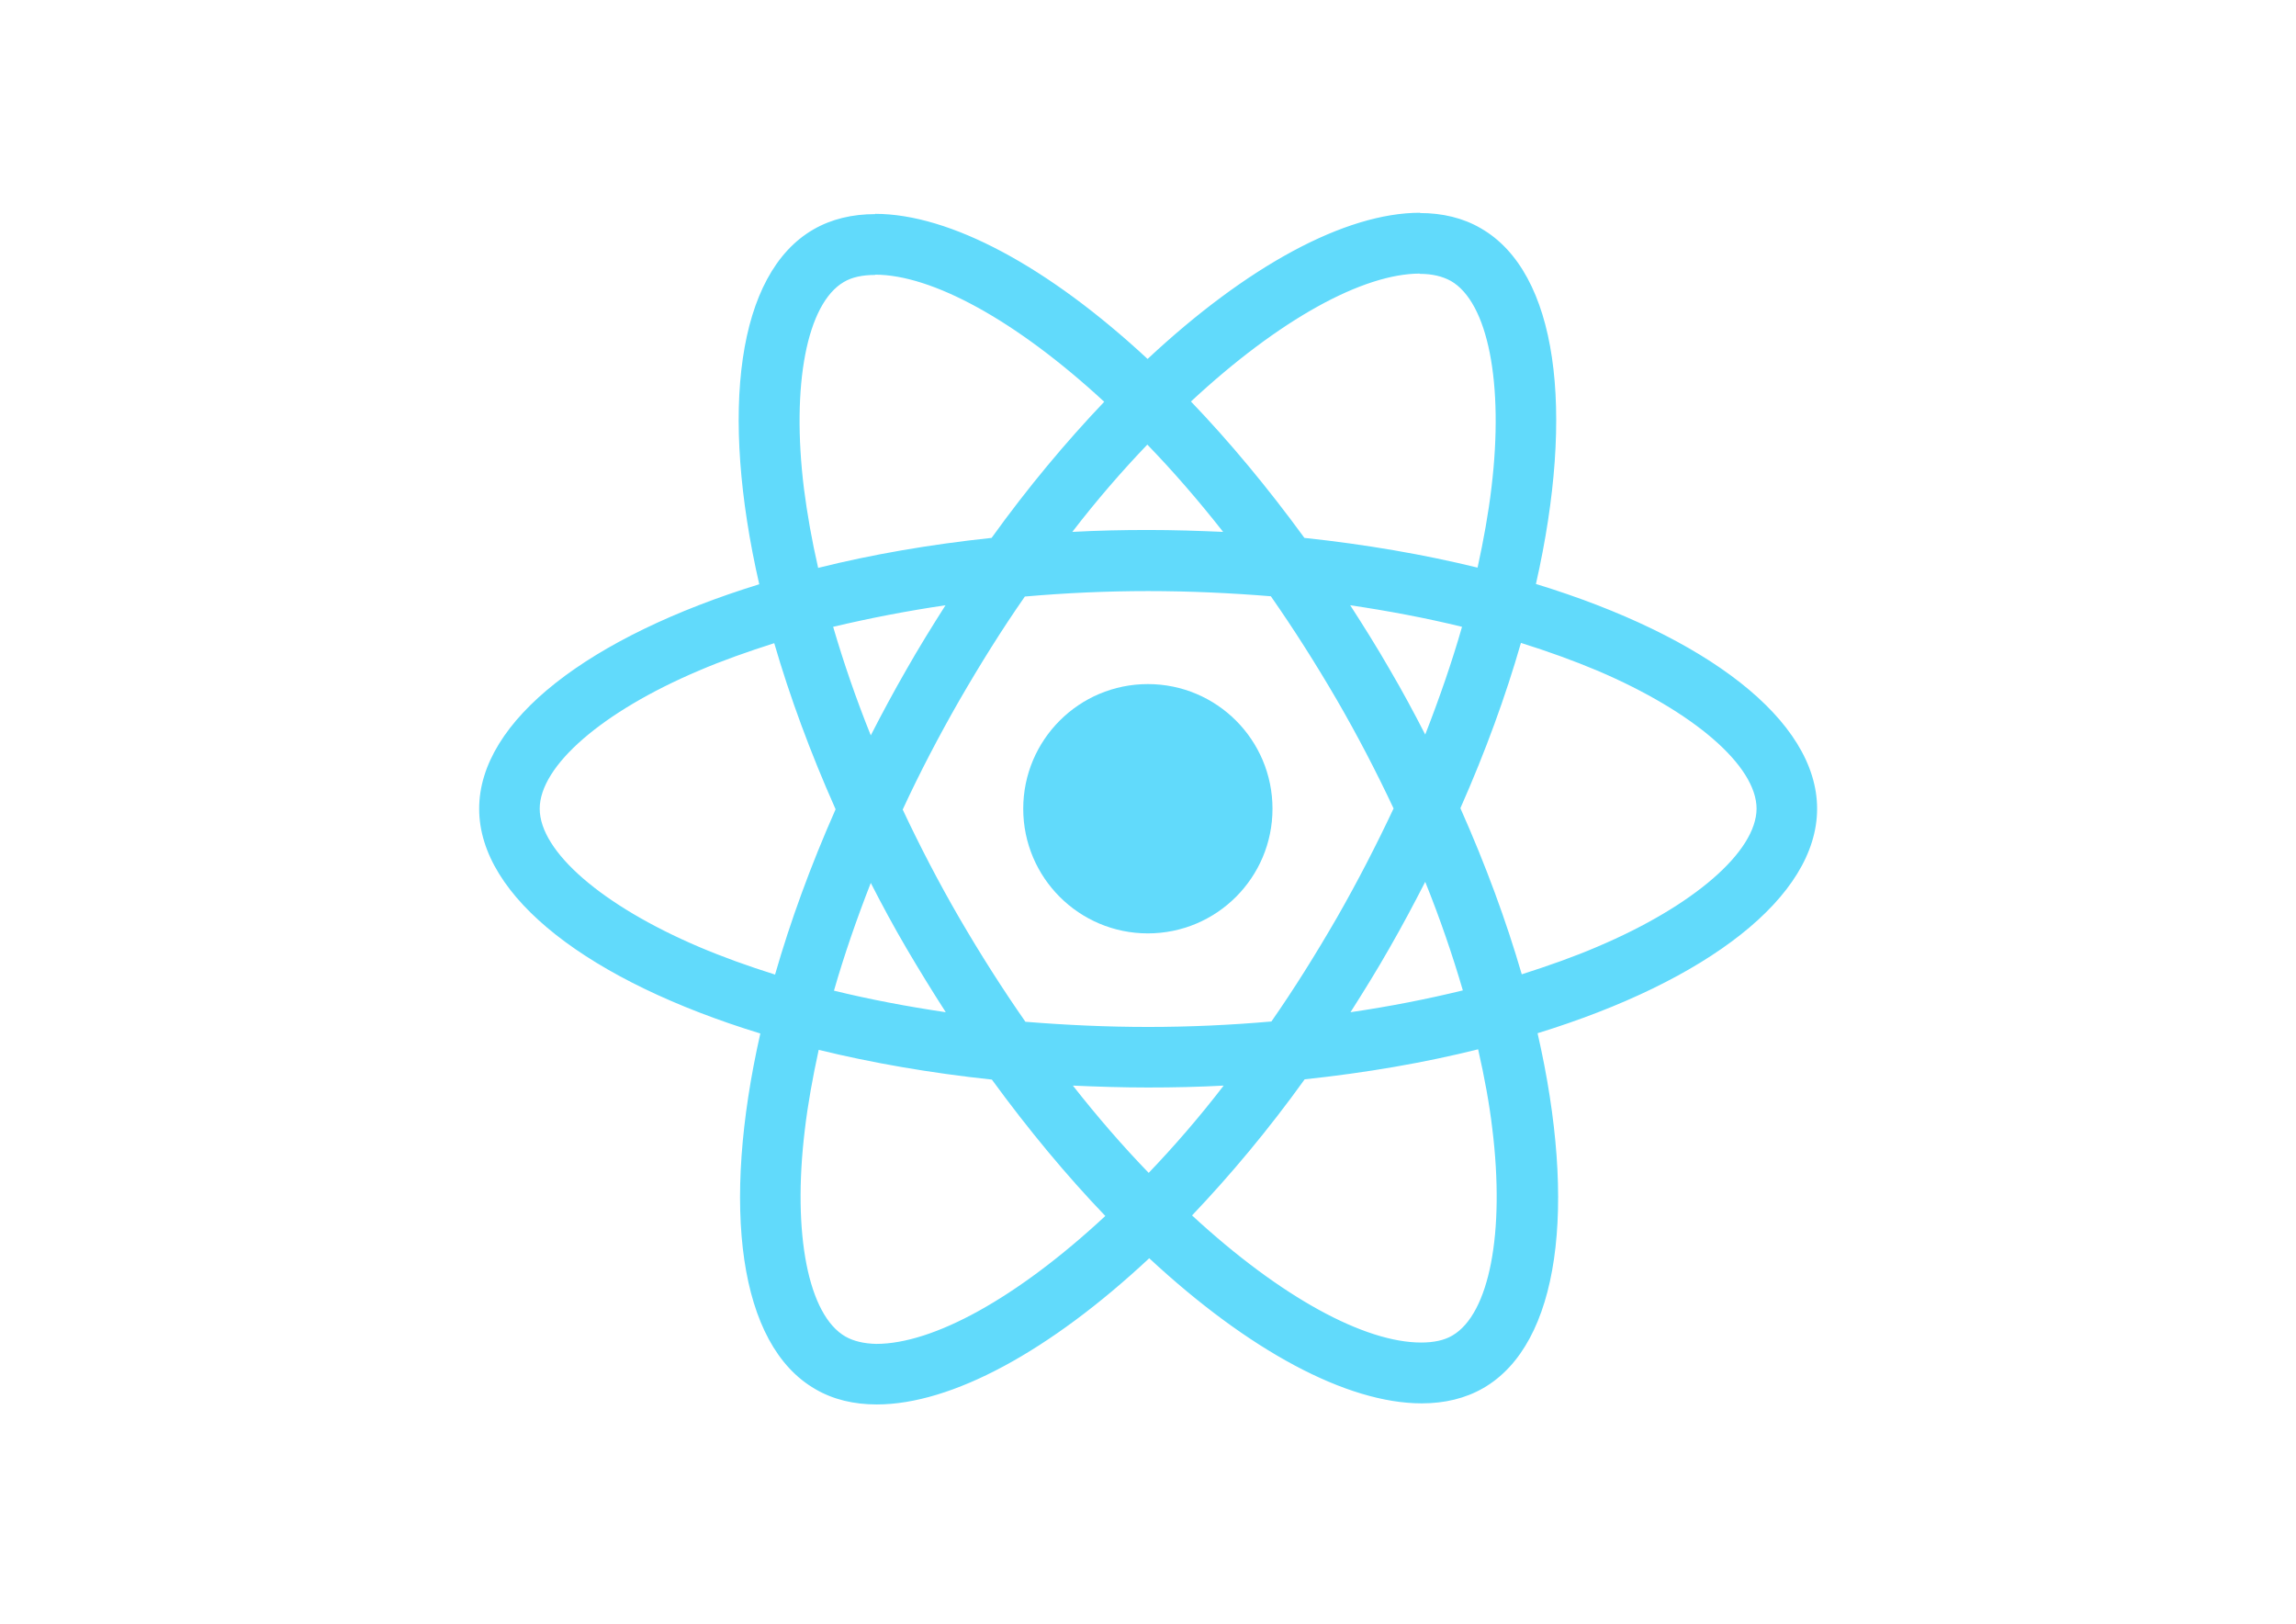
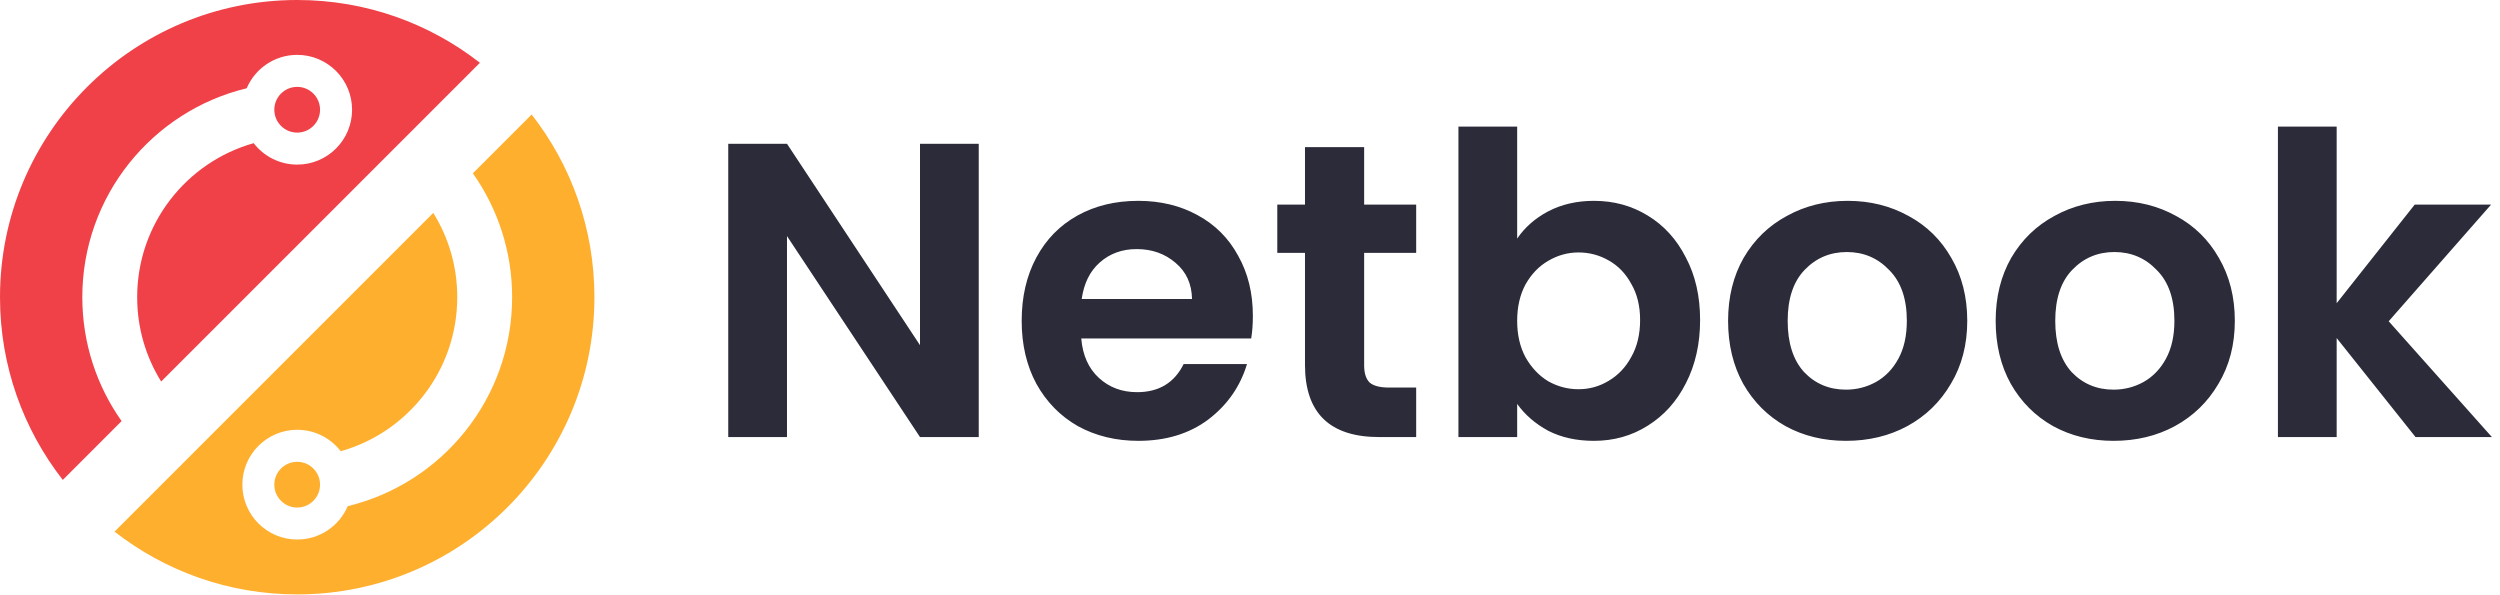
- <svg xmlns="http://www.w3.org/2000/svg" viewBox="0 0 841.9 595.3">
-   <g fill="#61DAFB">
-     <path d="M666.3 296.5c0-32.5-40.7-63.3-103.1-82.4 14.4-63.6 8-114.2-20.2-130.4-6.5-3.8-14.1-5.6-22.4-5.6v22.3c4.6 0 8.3.9 11.4 2.6 13.6 7.8 19.5 37.5 14.9 75.7-1.1 9.4-2.9 19.3-5.1 29.4-19.6-4.8-41-8.5-63.5-10.9-13.5-18.5-27.5-35.3-41.6-50 32.6-30.3 63.2-46.9 84-46.9V78c-27.5 0-63.5 19.6-99.9 53.6-36.4-33.8-72.4-53.2-99.9-53.2v22.3c20.7 0 51.4 16.5 84 46.6-14 14.7-28 31.4-41.3 49.9-22.6 2.4-44 6.1-63.6 11-2.3-10-4-19.7-5.2-29-4.7-38.2 1.1-67.9 14.6-75.8 3-1.8 6.9-2.6 11.5-2.6V78.5c-8.4 0-16 1.8-22.6 5.6-28.1 16.2-34.4 66.7-19.9 130.1-62.2 19.2-102.7 49.9-102.7 82.3 0 32.5 40.7 63.3 103.1 82.4-14.4 63.6-8 114.2 20.2 130.4 6.5 3.8 14.1 5.6 22.5 5.6 27.5 0 63.5-19.6 99.9-53.6 36.4 33.8 72.4 53.2 99.9 53.2 8.4 0 16-1.8 22.6-5.6 28.1-16.2 34.4-66.7 19.9-130.1 62-19.1 102.5-49.9 102.5-82.3zm-130.2-66.7c-3.7 12.9-8.3 26.2-13.5 39.5-4.1-8-8.4-16-13.1-24-4.6-8-9.5-15.8-14.4-23.4 14.2 2.1 27.9 4.7 41 7.9zm-45.8 106.5c-7.8 13.5-15.8 26.3-24.1 38.2-14.9 1.3-30 2-45.2 2-15.1 0-30.2-.7-45-1.9-8.3-11.9-16.4-24.6-24.2-38-7.6-13.1-14.5-26.4-20.8-39.8 6.2-13.4 13.2-26.8 20.7-39.9 7.8-13.5 15.8-26.3 24.1-38.2 14.9-1.3 30-2 45.2-2 15.1 0 30.2.7 45 1.9 8.3 11.9 16.4 24.6 24.2 38 7.6 13.1 14.5 26.4 20.8 39.8-6.3 13.4-13.2 26.8-20.7 39.9zm32.3-13c5.4 13.4 10 26.8 13.8 39.8-13.1 3.2-26.9 5.9-41.2 8 4.9-7.7 9.8-15.6 14.4-23.7 4.6-8 8.9-16.1 13-24.1zM421.2 430c-9.3-9.6-18.6-20.3-27.8-32 9 .4 18.2.7 27.5.7 9.4 0 18.7-.2 27.8-.7-9 11.7-18.3 22.4-27.5 32zm-74.4-58.9c-14.2-2.1-27.9-4.7-41-7.9 3.7-12.9 8.3-26.2 13.5-39.5 4.1 8 8.4 16 13.1 24 4.7 8 9.5 15.8 14.4 23.4zM420.7 163c9.3 9.6 18.6 20.3 27.8 32-9-.4-18.2-.7-27.5-.7-9.4 0-18.7.2-27.8.7 9-11.7 18.3-22.4 27.5-32zm-74 58.9c-4.9 7.7-9.8 15.6-14.4 23.7-4.6 8-8.9 16-13 24-5.4-13.4-10-26.8-13.8-39.8 13.1-3.1 26.9-5.8 41.2-7.9zm-90.5 125.2c-35.4-15.1-58.3-34.9-58.3-50.6 0-15.7 22.9-35.6 58.3-50.6 8.6-3.7 18-7 27.7-10.1 5.7 19.6 13.2 40 22.5 60.9-9.2 20.8-16.6 41.1-22.2 60.6-9.9-3.1-19.3-6.5-28-10.2zM310 490c-13.6-7.8-19.5-37.5-14.9-75.7 1.1-9.4 2.9-19.3 5.1-29.4 19.6 4.8 41 8.5 63.5 10.9 13.5 18.5 27.5 35.3 41.6 50-32.6 30.3-63.2 46.9-84 46.9-4.5-.1-8.3-1-11.3-2.7zm237.2-76.2c4.7 38.2-1.1 67.9-14.6 75.8-3 1.8-6.9 2.6-11.5 2.6-20.7 0-51.4-16.5-84-46.6 14-14.7 28-31.4 41.3-49.9 22.6-2.4 44-6.1 63.6-11 2.3 10.1 4.1 19.8 5.2 29.1zm38.5-66.7c-8.6 3.7-18 7-27.7 10.1-5.7-19.6-13.2-40-22.5-60.9 9.2-20.8 16.6-41.1 22.2-60.6 9.9 3.1 19.3 6.5 28.1 10.2 35.4 15.1 58.3 34.9 58.3 50.6-.1 15.7-23 35.6-58.4 50.6zM320.8 78.4z" />
-     <circle cx="420.9" cy="296.5" r="45.7" />
-     <path d="M520.5 78.1z" />
-   </g>
+ <svg xmlns="http://www.w3.org/2000/svg" width="143" height="34" viewBox="0 0 143 34" fill="none">
+   <path d="M55.984 25H52.624L45.016 13.504V25H41.656V8.224H45.016L52.624 19.744V8.224H55.984V25ZM71.664 18.064C71.664 18.544 71.632 18.976 71.568 19.36H61.848C61.928 20.32 62.264 21.072 62.856 21.616C63.448 22.16 64.176 22.432 65.04 22.432C66.288 22.432 67.176 21.896 67.704 20.824H71.328C70.944 22.104 70.208 23.16 69.12 23.992C68.032 24.808 66.696 25.216 65.112 25.216C63.832 25.216 62.68 24.936 61.656 24.376C60.648 23.8 59.856 22.992 59.28 21.952C58.72 20.912 58.44 19.712 58.44 18.352C58.44 16.976 58.72 15.768 59.28 14.728C59.84 13.688 60.624 12.888 61.632 12.328C62.64 11.768 63.8 11.488 65.112 11.488C66.376 11.488 67.504 11.76 68.496 12.304C69.504 12.848 70.28 13.624 70.824 14.632C71.384 15.624 71.664 16.768 71.664 18.064ZM68.184 17.104C68.168 16.24 67.856 15.552 67.248 15.04C66.64 14.512 65.896 14.248 65.016 14.248C64.184 14.248 63.48 14.504 62.904 15.016C62.344 15.512 62 16.208 61.872 17.104H68.184ZM78.029 14.464V20.896C78.029 21.344 78.133 21.672 78.341 21.88C78.565 22.072 78.933 22.168 79.445 22.168H81.005V25H78.893C76.061 25 74.645 23.624 74.645 20.872V14.464H73.061V11.704H74.645V8.416H78.029V11.704H81.005V14.464H78.029ZM86.782 13.648C87.214 13.008 87.806 12.488 88.558 12.088C89.326 11.688 90.198 11.488 91.174 11.488C92.31 11.488 93.334 11.768 94.246 12.328C95.174 12.888 95.902 13.688 96.43 14.728C96.974 15.752 97.246 16.944 97.246 18.304C97.246 19.664 96.974 20.872 96.43 21.928C95.902 22.968 95.174 23.776 94.246 24.352C93.334 24.928 92.31 25.216 91.174 25.216C90.182 25.216 89.31 25.024 88.558 24.64C87.822 24.24 87.23 23.728 86.782 23.104V25H83.422V7.24H86.782V13.648ZM93.814 18.304C93.814 17.504 93.646 16.816 93.31 16.24C92.99 15.648 92.558 15.2 92.014 14.896C91.486 14.592 90.91 14.44 90.286 14.44C89.678 14.44 89.102 14.6 88.558 14.92C88.03 15.224 87.598 15.672 87.262 16.264C86.942 16.856 86.782 17.552 86.782 18.352C86.782 19.152 86.942 19.848 87.262 20.44C87.598 21.032 88.03 21.488 88.558 21.808C89.102 22.112 89.678 22.264 90.286 22.264C90.91 22.264 91.486 22.104 92.014 21.784C92.558 21.464 92.99 21.008 93.31 20.416C93.646 19.824 93.814 19.12 93.814 18.304ZM105.591 25.216C104.311 25.216 103.159 24.936 102.135 24.376C101.111 23.8 100.303 22.992 99.711 21.952C99.135 20.912 98.847 19.712 98.847 18.352C98.847 16.992 99.143 15.792 99.735 14.752C100.343 13.712 101.167 12.912 102.207 12.352C103.247 11.776 104.407 11.488 105.687 11.488C106.967 11.488 108.127 11.776 109.167 12.352C110.207 12.912 111.023 13.712 111.615 14.752C112.223 15.792 112.527 16.992 112.527 18.352C112.527 19.712 112.215 20.912 111.591 21.952C110.983 22.992 110.151 23.8 109.095 24.376C108.055 24.936 106.887 25.216 105.591 25.216ZM105.591 22.288C106.199 22.288 106.767 22.144 107.295 21.856C107.839 21.552 108.271 21.104 108.591 20.512C108.911 19.92 109.071 19.2 109.071 18.352C109.071 17.088 108.735 16.12 108.063 15.448C107.407 14.76 106.599 14.416 105.639 14.416C104.679 14.416 103.871 14.76 103.215 15.448C102.575 16.12 102.255 17.088 102.255 18.352C102.255 19.616 102.567 20.592 103.191 21.28C103.831 21.952 104.631 22.288 105.591 22.288ZM120.896 25.216C119.616 25.216 118.464 24.936 117.44 24.376C116.416 23.8 115.608 22.992 115.016 21.952C114.44 20.912 114.152 19.712 114.152 18.352C114.152 16.992 114.448 15.792 115.04 14.752C115.648 13.712 116.472 12.912 117.512 12.352C118.552 11.776 119.712 11.488 120.992 11.488C122.272 11.488 123.432 11.776 124.472 12.352C125.512 12.912 126.328 13.712 126.92 14.752C127.528 15.792 127.832 16.992 127.832 18.352C127.832 19.712 127.52 20.912 126.896 21.952C126.288 22.992 125.456 23.8 124.4 24.376C123.36 24.936 122.192 25.216 120.896 25.216ZM120.896 22.288C121.504 22.288 122.072 22.144 122.6 21.856C123.144 21.552 123.576 21.104 123.896 20.512C124.216 19.92 124.376 19.2 124.376 18.352C124.376 17.088 124.04 16.12 123.368 15.448C122.712 14.76 121.904 14.416 120.944 14.416C119.984 14.416 119.176 14.76 118.52 15.448C117.88 16.12 117.56 17.088 117.56 18.352C117.56 19.616 117.872 20.592 118.496 21.28C119.136 21.952 119.936 22.288 120.896 22.288ZM138.169 25L133.657 19.336V25H130.297V7.24H133.657V17.344L138.121 11.704H142.489L136.633 18.376L142.537 25H138.169Z" fill="#2B2B39" />
+   <path d="M34.001 17C34.001 26.389 26.39 34 17.001 34C13.061 34 9.434 32.659 6.551 30.409L24.783 12.177C25.654 13.577 26.155 15.229 26.155 17C26.155 21.192 23.336 24.727 19.491 25.811C18.917 25.065 18.015 24.584 17.001 24.584C15.268 24.584 13.863 25.99 13.863 27.723C13.863 29.456 15.268 30.861 17.001 30.861C18.299 30.861 19.413 30.074 19.89 28.951C25.285 27.651 29.294 22.794 29.294 17C29.294 14.362 28.461 11.916 27.047 9.914L30.411 6.549C32.661 9.432 34.001 13.059 34.001 17Z" fill="#FFAF2E" />
+   <path d="M6.955 24.086L3.591 27.451C1.341 24.568 0 20.94 0 17C0 7.611 7.611 0 17 0C20.94 0 24.568 1.341 27.451 3.591L9.218 21.823C8.348 20.422 7.846 18.771 7.846 17C7.846 12.807 10.665 9.273 14.511 8.189C15.085 8.935 15.986 9.415 17 9.415C18.733 9.415 20.139 8.01 20.139 6.277C20.139 4.544 18.733 3.138 17 3.138C15.702 3.138 14.589 3.926 14.111 5.049C8.716 6.349 4.708 11.206 4.708 17C4.708 19.638 5.54 22.084 6.955 24.086Z" fill="#F04148" />
+   <circle cx="16.999" cy="6.277" r="1.308" fill="#F04148" />
+   <circle cx="16.999" cy="27.723" r="1.308" fill="#FFAF2E" />
</svg>
